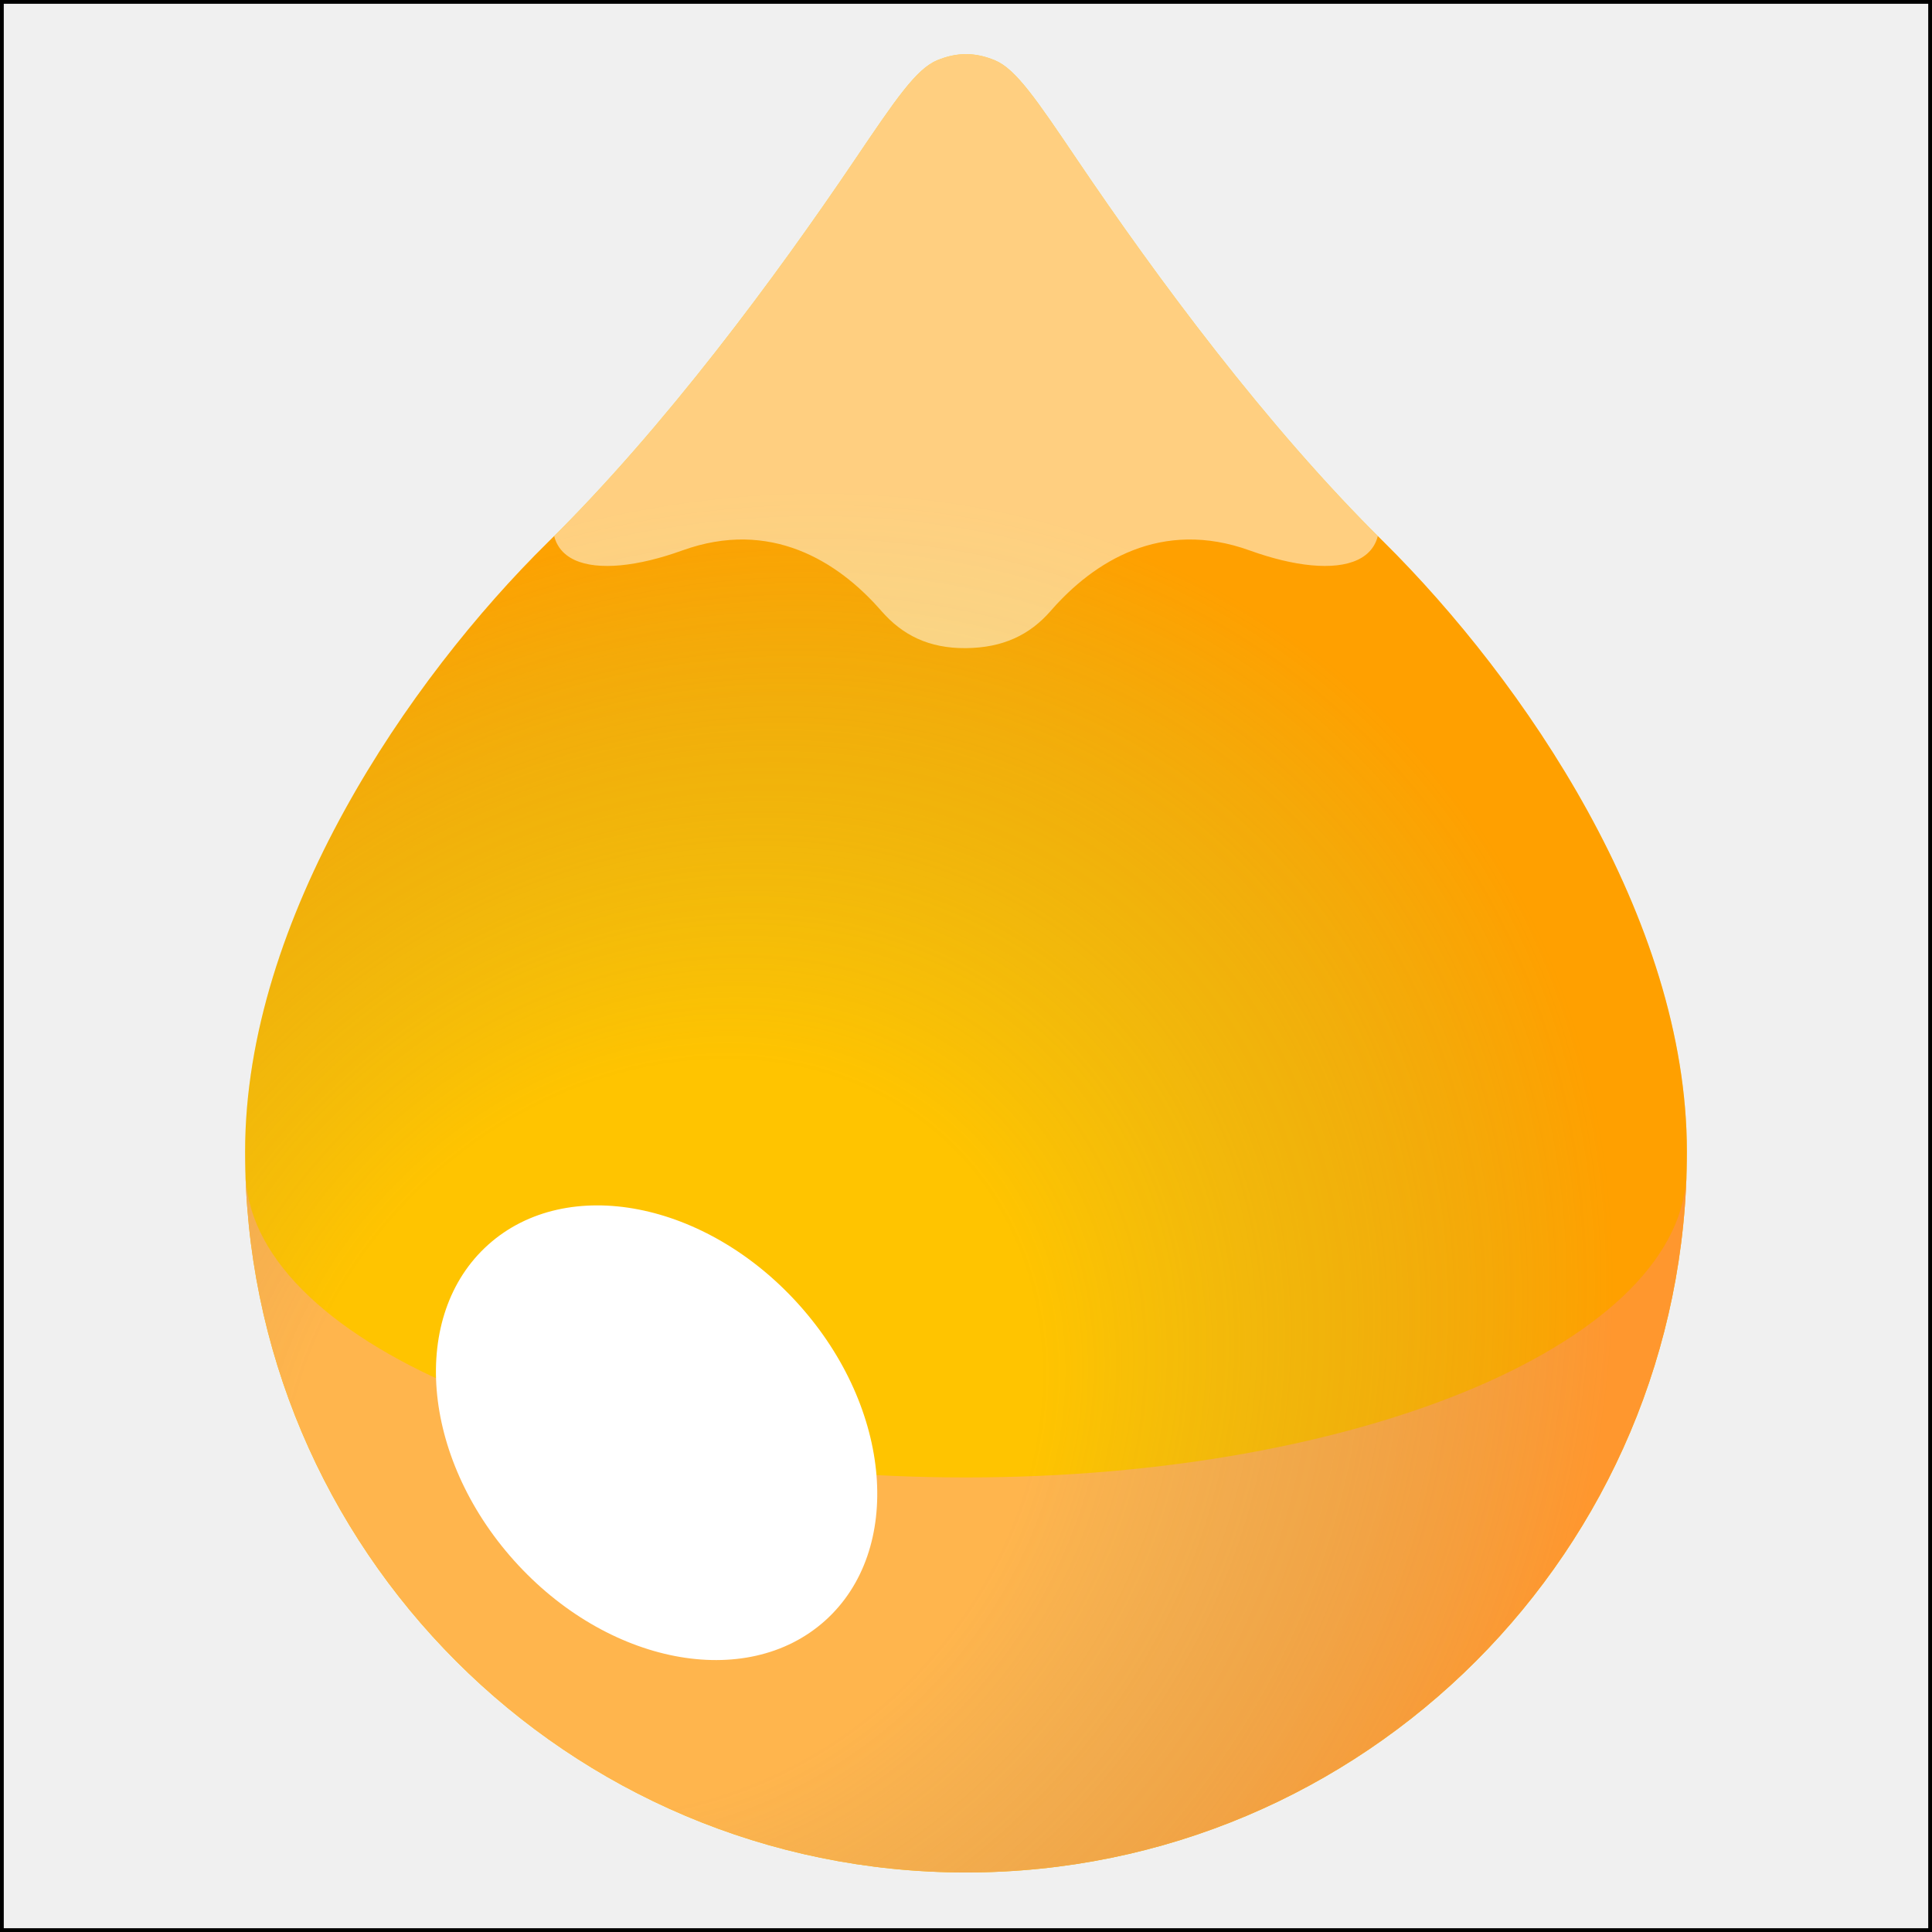
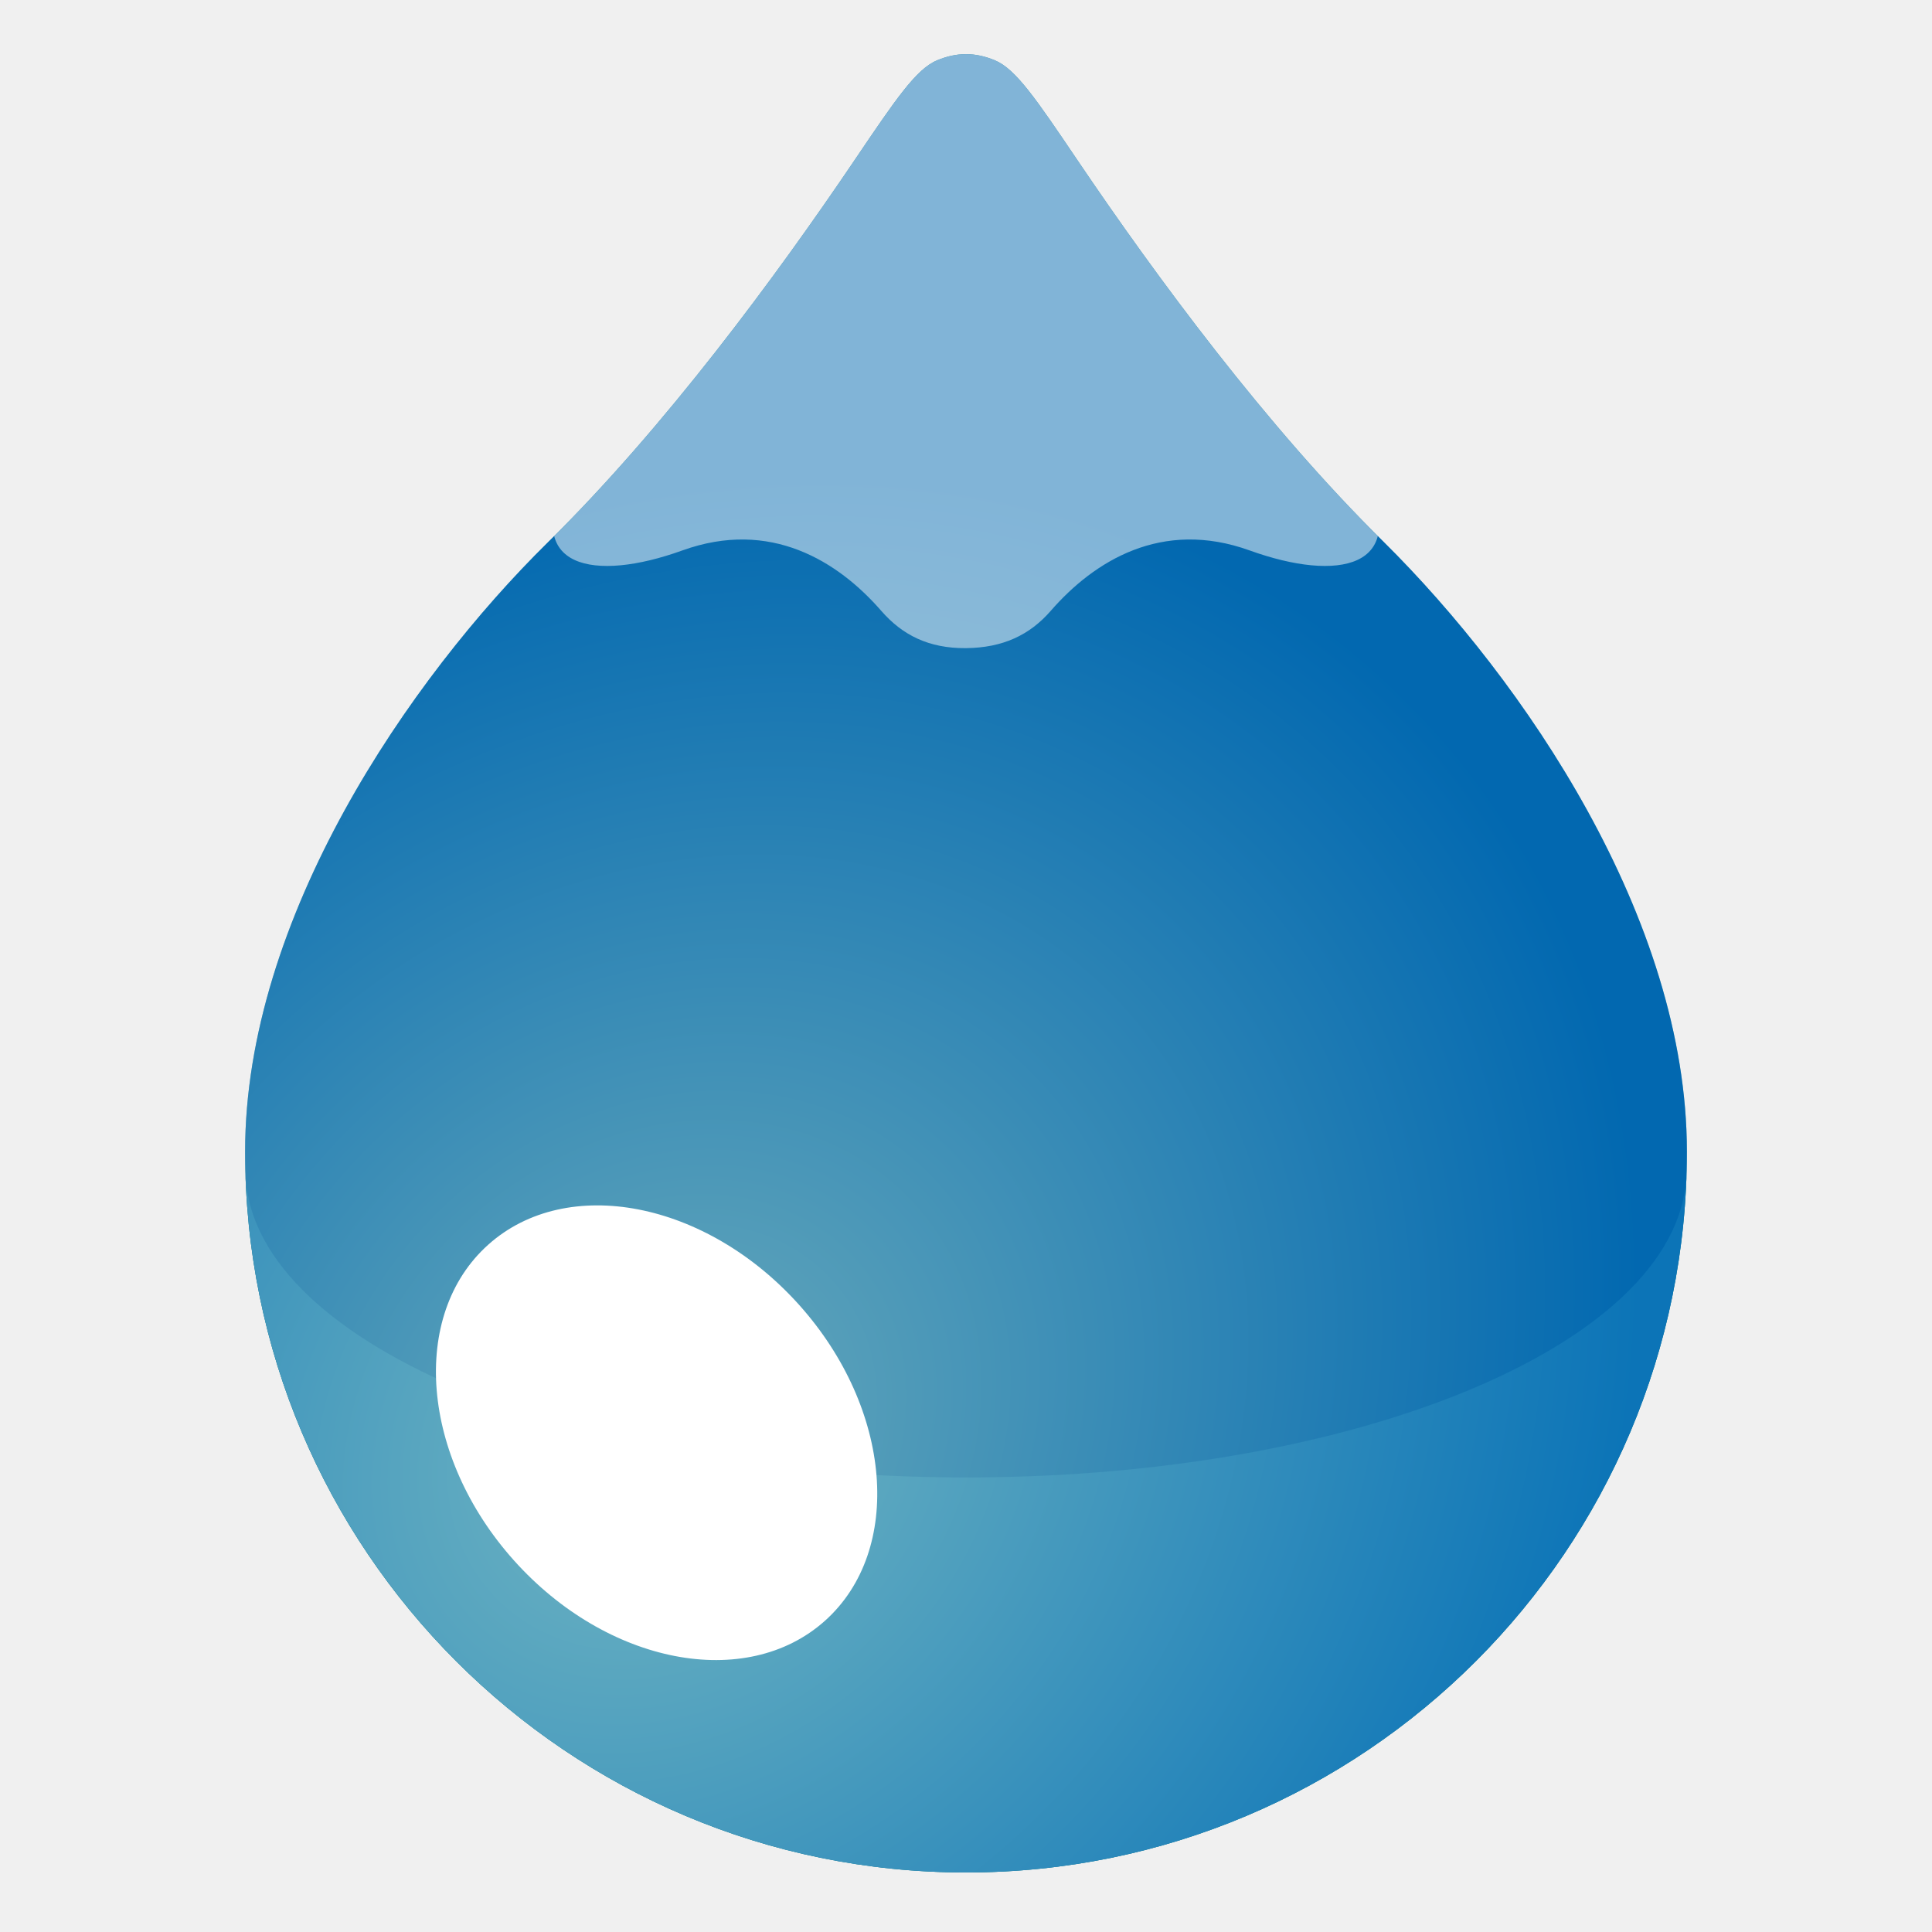
<svg xmlns="http://www.w3.org/2000/svg" width="512" height="512" viewBox="0 0 512 512" fill="none">
  <g clip-path="url(#clip0_41_16)">
-     <path d="M256 496.222C361.511 496.222 447.044 410.683 447.044 305.165C447.044 243.342 403.667 180.242 366.75 143.667C335.702 113.112 306.233 73.083 285.51 42.41C274.633 26.311 269.194 18.261 263.615 15.964C258.391 13.812 253.609 13.812 248.384 15.964C242.805 18.261 237.367 26.311 226.489 42.41C205.766 73.082 176.297 113.11 145.25 143.667C108.333 180 64.956 243.342 64.956 305.165C64.956 410.683 150.489 496.222 256 496.222Z" fill="#FFC400" />
-     <path d="M256 496.222C361.511 496.222 447.044 410.683 447.044 305.165L446.951 310.009C446.951 355.037 361.459 391.54 256 391.54C150.541 391.54 65.049 355.037 65.049 310.009L64.956 305.165C64.956 410.683 150.489 496.222 256 496.222Z" fill="#FFB54D" />
+     <path d="M256 496.222C361.511 496.222 447.044 410.683 447.044 305.165C447.044 243.342 403.667 180.242 366.75 143.667C335.702 113.112 306.233 73.083 285.51 42.41C274.633 26.311 269.194 18.261 263.615 15.964C258.391 13.812 253.609 13.812 248.384 15.964C242.805 18.261 237.367 26.311 226.489 42.41C205.766 73.082 176.297 113.11 145.25 143.667C108.333 180 64.956 243.342 64.956 305.165C64.956 410.683 150.489 496.222 256 496.222Z" fill="#03728E" />
+     <path d="M256 496.222C361.511 496.222 447.044 410.683 447.044 305.165L446.951 310.009C446.951 355.037 361.459 391.54 256 391.54C150.541 391.54 65.049 355.037 65.049 310.009L64.956 305.165C64.956 410.683 150.489 496.222 256 496.222Z" fill="#148599" />
    <mask id="mask0_41_16" style="mask-type:alpha" maskUnits="userSpaceOnUse" x="64" y="14" width="384" height="483">
      <path d="M256 496.222C361.511 496.222 447.044 410.683 447.044 305.165C447.044 243.342 403.667 180.242 366.75 143.667C335.702 113.112 306.233 73.083 285.51 42.41C274.633 26.311 269.194 18.261 263.615 15.964C258.391 13.812 253.609 13.812 248.384 15.964C242.805 18.261 237.367 26.311 226.489 42.41C205.766 73.082 176.297 113.11 145.25 143.667C108.333 180 64.956 243.342 64.956 305.165C64.956 410.683 150.489 496.222 256 496.222Z" fill="#FF7A00" />
    </mask>
    <g mask="url(#mask0_41_16)">
      <ellipse cx="174.005" cy="379.688" rx="376.47" ry="444.591" transform="rotate(-42.1823 174.005 379.688)" fill="url(#paint0_radial_41_16)" fill-opacity="0.4" />
      <path d="M255.945 171.762C246.122 171.841 239.119 168.284 233.55 161.887C222.088 148.721 204.151 137.455 180.805 145.88C157.46 154.305 138.227 150.714 150.121 126.145L172.28 65.247L233.55 -5.113H256.001C256.001 -5.113 255.967 102.688 255.945 171.762ZM278.45 -5.113L339.72 65.247L361.879 126.145C373.773 150.714 354.54 154.305 331.195 145.88C307.849 137.455 289.912 148.721 278.45 161.887C272.881 168.284 265.768 171.682 255.945 171.762C255.967 102.688 256.001 -5.113 256.001 -5.113H278.45Z" fill="white" fill-opacity="0.5" />
    </g>
    <ellipse cx="174.006" cy="379.688" rx="50.739" ry="66.889" transform="rotate(-41.8348 174.006 379.688)" fill="white" />
  </g>
-   <rect x="0.5" y="0.5" width="511" height="511" stroke="black" />
  <defs>
    <radialGradient id="paint0_radial_41_16" cx="0" cy="0" r="1" gradientUnits="userSpaceOnUse" gradientTransform="translate(174.005 379.688) rotate(0.121443) scale(431.307 365.222)">
-       <stop offset="0.25" stop-color="#737373" stop-opacity="0" />
-       <stop offset="0.63" stop-color="#FF6A00" />
+       <stop stop-color="white" />
+       <stop offset="0.644" stop-color="#005BE4" />
    </radialGradient>
    <clipPath id="clip0_41_16">
      <rect width="512" height="512" fill="white" />
    </clipPath>
  </defs>
</svg>
